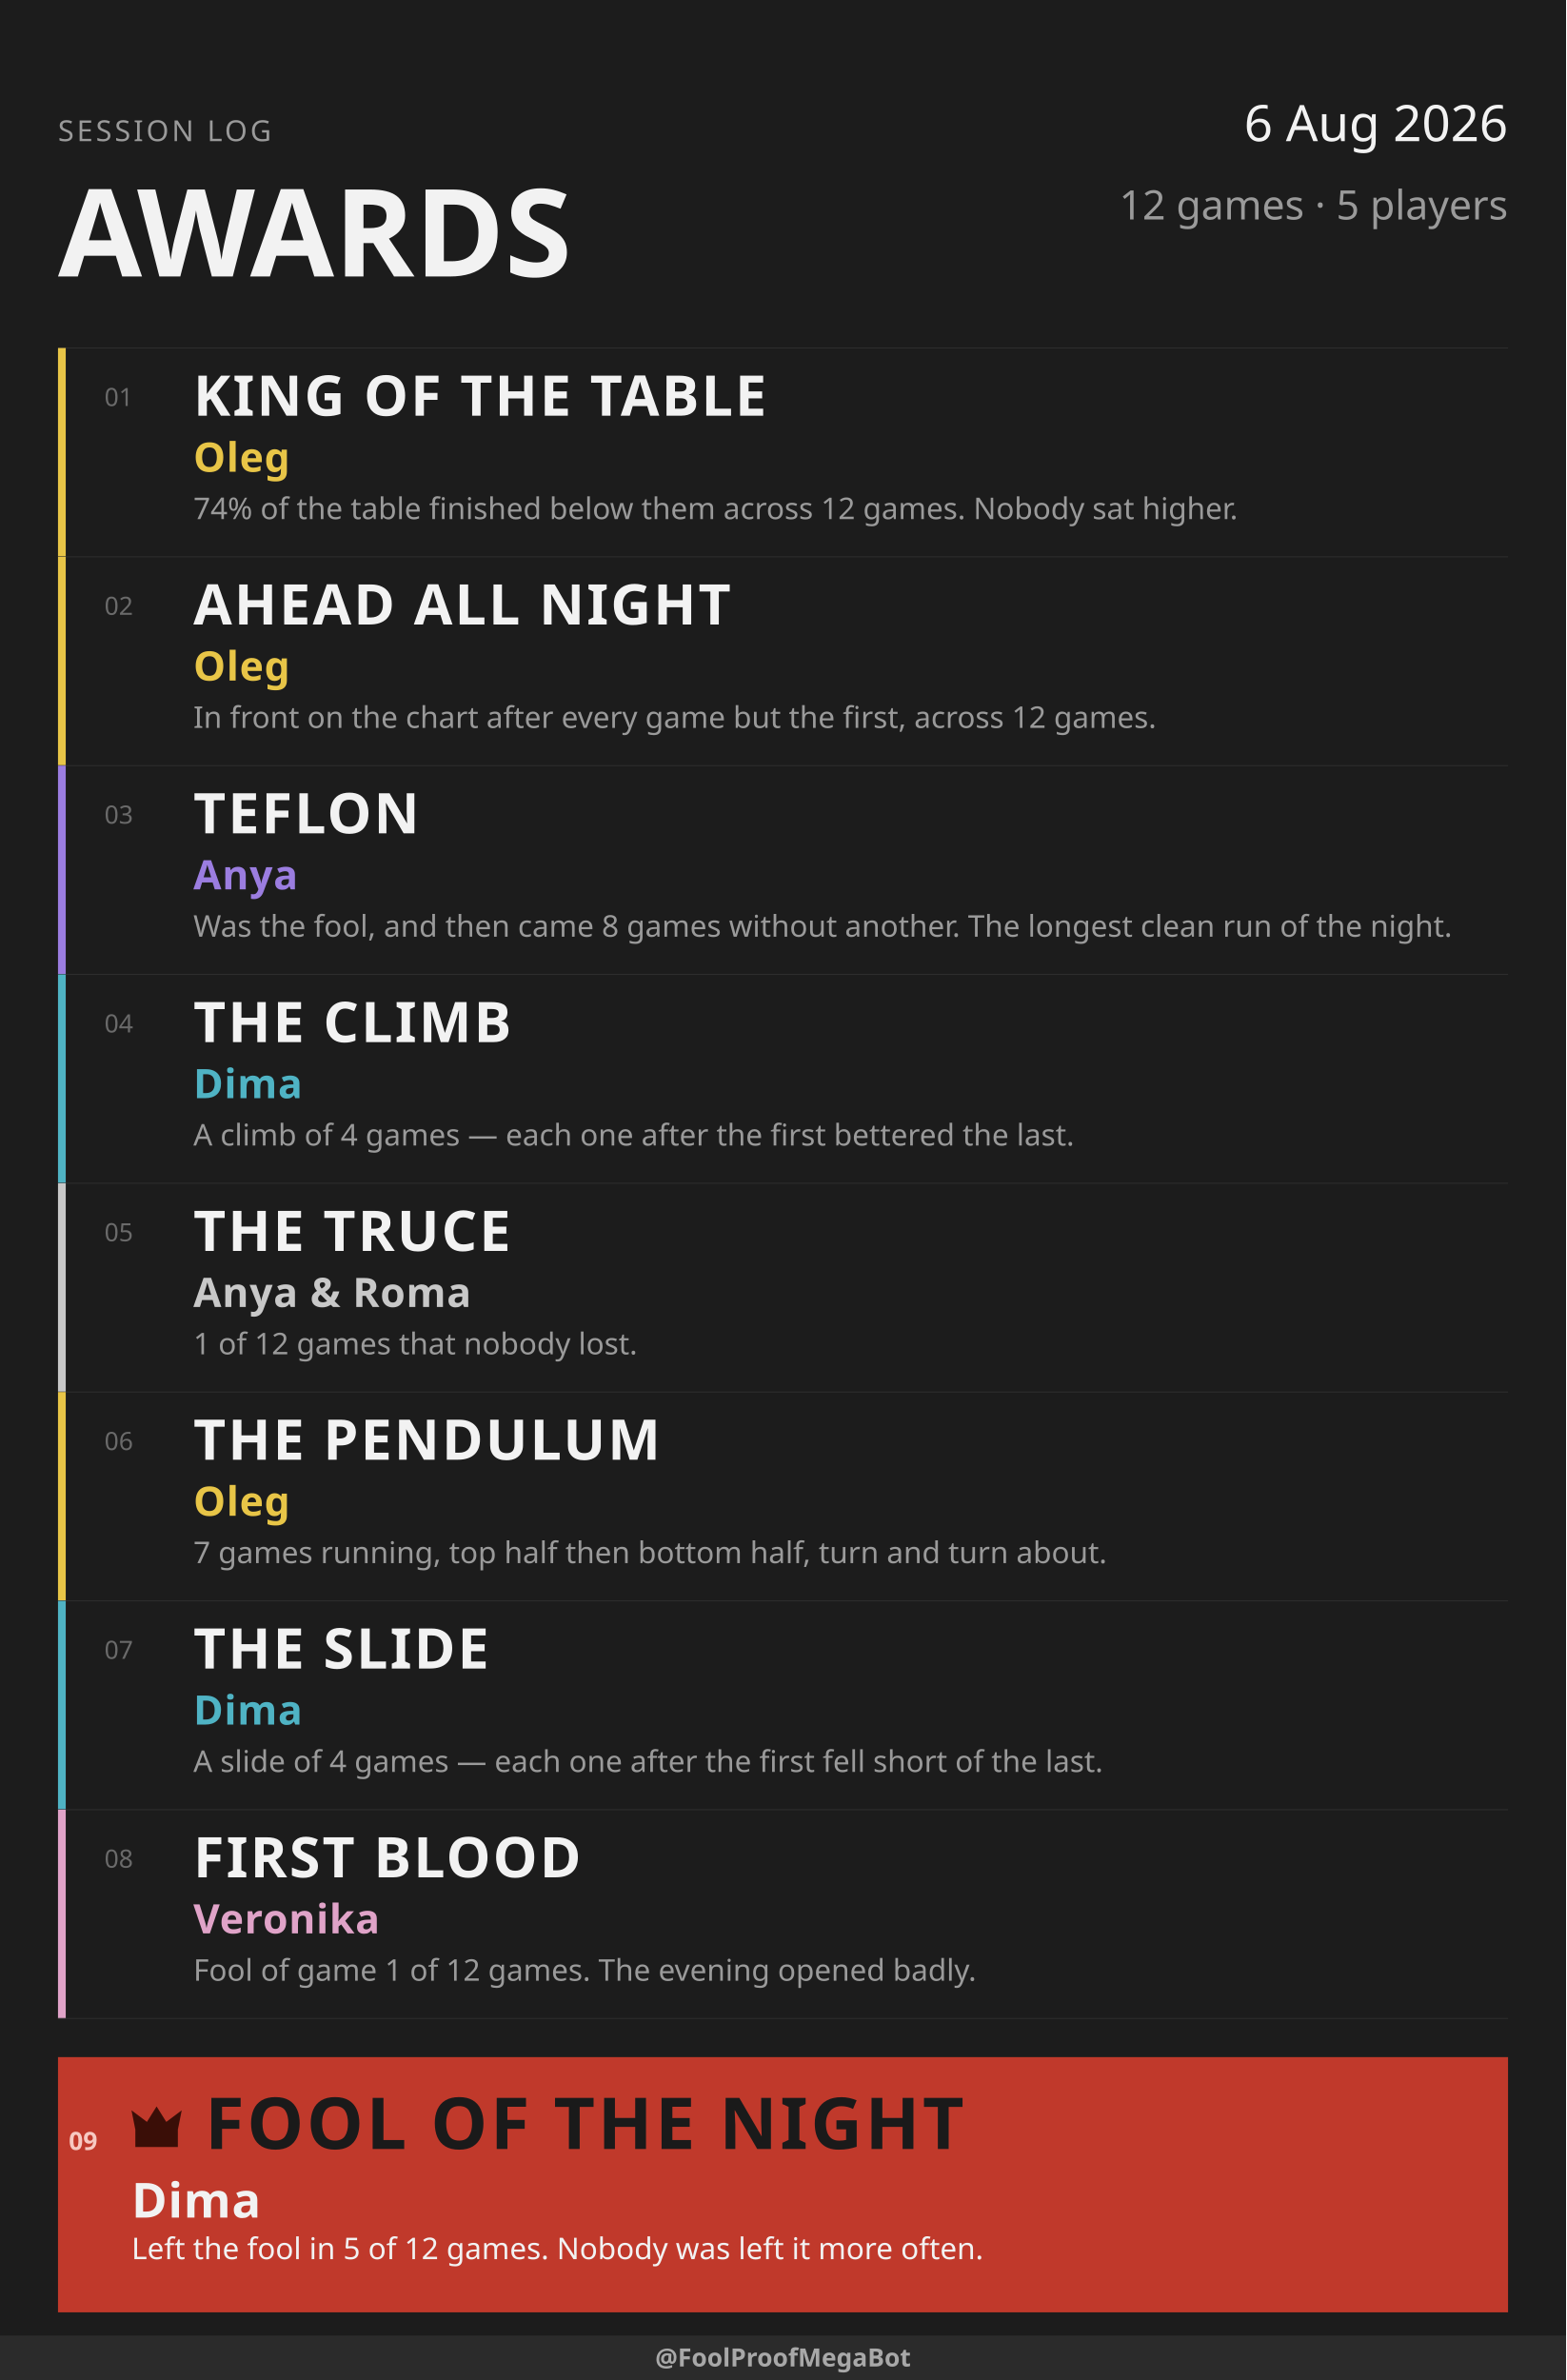
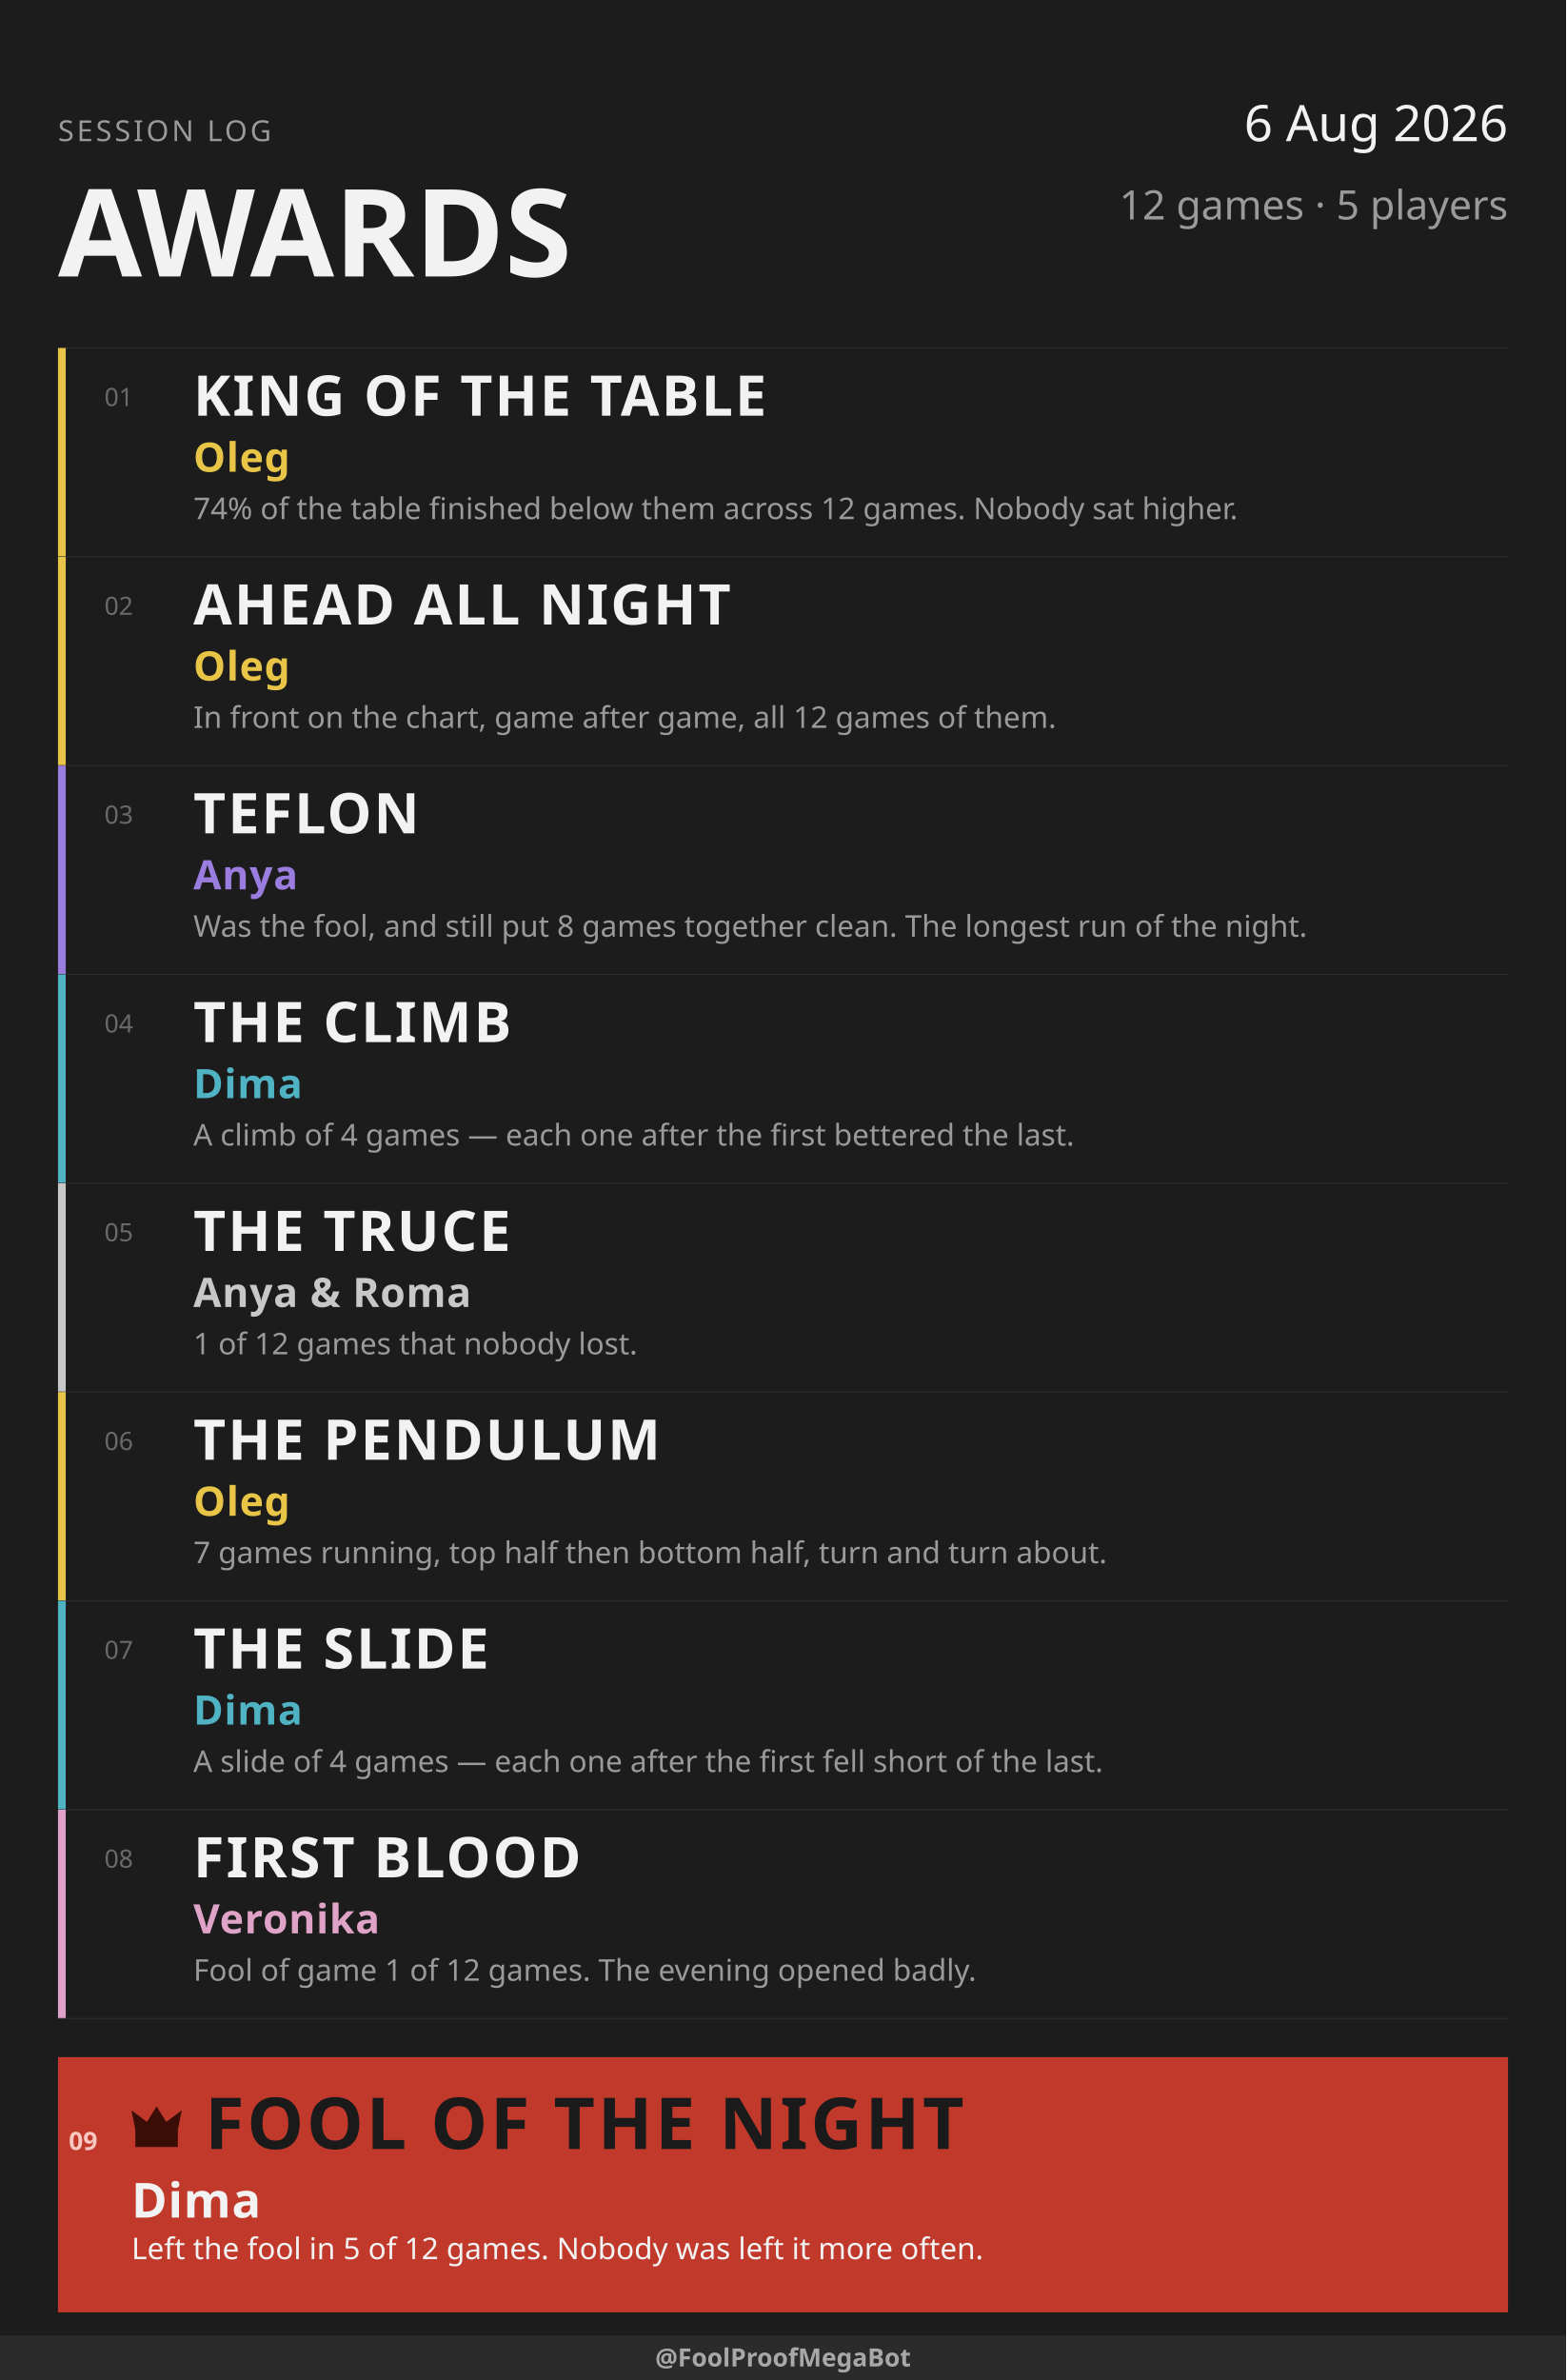
<svg xmlns="http://www.w3.org/2000/svg" width="1620" height="2462" viewBox="0 0 1620 2462">
  <rect x="0" y="0" width="1620" height="2462" fill="#1c1c1c" />
  <text x="60" y="146" fill="#9a9a9a" font-family="Noto Sans" font-size="30" letter-spacing="3">SESSION LOG</text>
  <text x="60" y="286" fill="#f2f2f2" font-family="Noto Sans" font-weight="bold" font-size="126">AWARDS</text>
  <text x="1560" y="146" fill="#f2f2f2" font-family="Noto Sans" font-size="52" text-anchor="end">6 Aug 2026</text>
  <text x="1560" y="227" fill="#9a9a9a" font-family="Noto Sans" font-size="42" text-anchor="end">12 games · 5 players</text>
  <line x1="60" y1="360" x2="1560" y2="360" stroke="#2e2e2e" stroke-width="1" />
  <rect x="60" y="360" width="8" height="216" fill="#e8c547" />
  <text x="108" y="420" fill="#6a6a6a" font-family="Noto Sans" font-size="26">01</text>
  <text x="200" y="430" fill="#f2f2f2" font-family="Noto Sans" font-weight="bold" font-size="58" letter-spacing="2.2">KING OF THE TABLE</text>
  <text x="200" y="488" fill="#e8c547" font-family="Noto Sans" font-weight="bold" font-size="42" letter-spacing="0.8">Oleg</text>
  <text x="200" y="537" fill="#9a9a9a" font-family="Noto Sans" font-size="31">74% of the table finished below them across 12 games. Nobody sat higher.</text>
  <line x1="60" y1="576" x2="1560" y2="576" stroke="#2e2e2e" stroke-width="1" />
  <rect x="60" y="576" width="8" height="216" fill="#e8c547" />
  <text x="108" y="636" fill="#6a6a6a" font-family="Noto Sans" font-size="26">02</text>
  <text x="200" y="646" fill="#f2f2f2" font-family="Noto Sans" font-weight="bold" font-size="58" letter-spacing="2.2">AHEAD ALL NIGHT</text>
  <text x="200" y="704" fill="#e8c547" font-family="Noto Sans" font-weight="bold" font-size="42" letter-spacing="0.8">Oleg</text>
-   <text x="200" y="753" fill="#9a9a9a" font-family="Noto Sans" font-size="31">In front on the chart after every game but the first, across 12 games.</text>
+   <text x="200" y="753" fill="#9a9a9a" font-family="Noto Sans" font-size="31">In front on the chart, game after game, all 12 games of them.</text>
  <line x1="60" y1="792" x2="1560" y2="792" stroke="#2e2e2e" stroke-width="1" />
  <rect x="60" y="792" width="8" height="216" fill="#9b7de0" />
  <text x="108" y="852" fill="#6a6a6a" font-family="Noto Sans" font-size="26">03</text>
  <text x="200" y="862" fill="#f2f2f2" font-family="Noto Sans" font-weight="bold" font-size="58" letter-spacing="2.2">TEFLON</text>
  <text x="200" y="920" fill="#9b7de0" font-family="Noto Sans" font-weight="bold" font-size="42" letter-spacing="0.8">Anya</text>
-   <text x="200" y="969" fill="#9a9a9a" font-family="Noto Sans" font-size="31">Was the fool, and then came 8 games without another. The longest clean run of the night.</text>
+   <text x="200" y="969" fill="#9a9a9a" font-family="Noto Sans" font-size="31">Was the fool, and still put 8 games together clean. The longest run of the night.</text>
  <line x1="60" y1="1008" x2="1560" y2="1008" stroke="#2e2e2e" stroke-width="1" />
  <rect x="60" y="1008" width="8" height="216" fill="#4fb3c4" />
  <text x="108" y="1068" fill="#6a6a6a" font-family="Noto Sans" font-size="26">04</text>
  <text x="200" y="1078" fill="#f2f2f2" font-family="Noto Sans" font-weight="bold" font-size="58" letter-spacing="2.2">THE CLIMB</text>
  <text x="200" y="1136" fill="#4fb3c4" font-family="Noto Sans" font-weight="bold" font-size="42" letter-spacing="0.8">Dima</text>
  <text x="200" y="1185" fill="#9a9a9a" font-family="Noto Sans" font-size="31">A climb of 4 games — each one after the first bettered the last.</text>
  <line x1="60" y1="1224" x2="1560" y2="1224" stroke="#2e2e2e" stroke-width="1" />
  <rect x="60" y="1224" width="8" height="216" fill="#c8c8c8" />
  <text x="108" y="1284" fill="#6a6a6a" font-family="Noto Sans" font-size="26">05</text>
  <text x="200" y="1294" fill="#f2f2f2" font-family="Noto Sans" font-weight="bold" font-size="58" letter-spacing="2.2">THE TRUCE</text>
  <text x="200" y="1352" fill="#c8c8c8" font-family="Noto Sans" font-weight="bold" font-size="42" letter-spacing="0.8">Anya &amp; Roma</text>
  <text x="200" y="1401" fill="#9a9a9a" font-family="Noto Sans" font-size="31">1 of 12 games that nobody lost.</text>
  <line x1="60" y1="1440" x2="1560" y2="1440" stroke="#2e2e2e" stroke-width="1" />
  <rect x="60" y="1440" width="8" height="216" fill="#e8c547" />
  <text x="108" y="1500" fill="#6a6a6a" font-family="Noto Sans" font-size="26">06</text>
  <text x="200" y="1510" fill="#f2f2f2" font-family="Noto Sans" font-weight="bold" font-size="58" letter-spacing="2.2">THE PENDULUM</text>
  <text x="200" y="1568" fill="#e8c547" font-family="Noto Sans" font-weight="bold" font-size="42" letter-spacing="0.8">Oleg</text>
  <text x="200" y="1617" fill="#9a9a9a" font-family="Noto Sans" font-size="31">7 games running, top half then bottom half, turn and turn about.</text>
  <line x1="60" y1="1656" x2="1560" y2="1656" stroke="#2e2e2e" stroke-width="1" />
  <rect x="60" y="1656" width="8" height="216" fill="#4fb3c4" />
  <text x="108" y="1716" fill="#6a6a6a" font-family="Noto Sans" font-size="26">07</text>
  <text x="200" y="1726" fill="#f2f2f2" font-family="Noto Sans" font-weight="bold" font-size="58" letter-spacing="2.2">THE SLIDE</text>
  <text x="200" y="1784" fill="#4fb3c4" font-family="Noto Sans" font-weight="bold" font-size="42" letter-spacing="0.8">Dima</text>
  <text x="200" y="1833" fill="#9a9a9a" font-family="Noto Sans" font-size="31">A slide of 4 games — each one after the first fell short of the last.</text>
  <line x1="60" y1="1872" x2="1560" y2="1872" stroke="#2e2e2e" stroke-width="1" />
  <rect x="60" y="1872" width="8" height="216" fill="#e0a3c8" />
  <text x="108" y="1932" fill="#6a6a6a" font-family="Noto Sans" font-size="26">08</text>
  <text x="200" y="1942" fill="#f2f2f2" font-family="Noto Sans" font-weight="bold" font-size="58" letter-spacing="2.2">FIRST BLOOD</text>
  <text x="200" y="2000" fill="#e0a3c8" font-family="Noto Sans" font-weight="bold" font-size="42" letter-spacing="0.8">Veronika</text>
  <text x="200" y="2049" fill="#9a9a9a" font-family="Noto Sans" font-size="31">Fool of game 1 of 12 games. The evening opened badly.</text>
  <line x1="60" y1="2088" x2="1560" y2="2088" stroke="#2e2e2e" stroke-width="1" />
  <rect x="60" y="2128" width="1500" height="264" fill="#c0392b" />
  <text x="86" y="2224" fill="#f7c9c2" font-family="Noto Sans" font-weight="bold" font-size="26" text-anchor="middle">09</text>
  <path d="M2 21 L2 12 L0 2 L8 8 L13 0 L18 8 L26 2 L24 12 L24 21 Z" fill="#3a0e07" transform="translate(136 2179) scale(2)" />
  <text x="212" y="2223" fill="#1a1a1a" font-family="Noto Sans" font-weight="bold" font-size="74" letter-spacing="2.8">FOOL OF THE NIGHT</text>
  <text x="136" y="2294" fill="#f2f2f2" font-family="Noto Sans" font-weight="bold" font-size="50" letter-spacing="0.8">Dima</text>
  <text x="136" y="2337" fill="#f2f2f2" font-family="Noto Sans" font-size="31">Left the fool in 5 of 12 games. Nobody was left it more often.</text>
  <rect x="0" y="2416" width="1620" height="46" fill="#2b2b2b" />
  <text x="810" y="2448" fill="#a8a8a8" font-family="Noto Sans" font-weight="bold" font-size="26" text-anchor="middle">@FoolProofMegaBot</text>
</svg>
